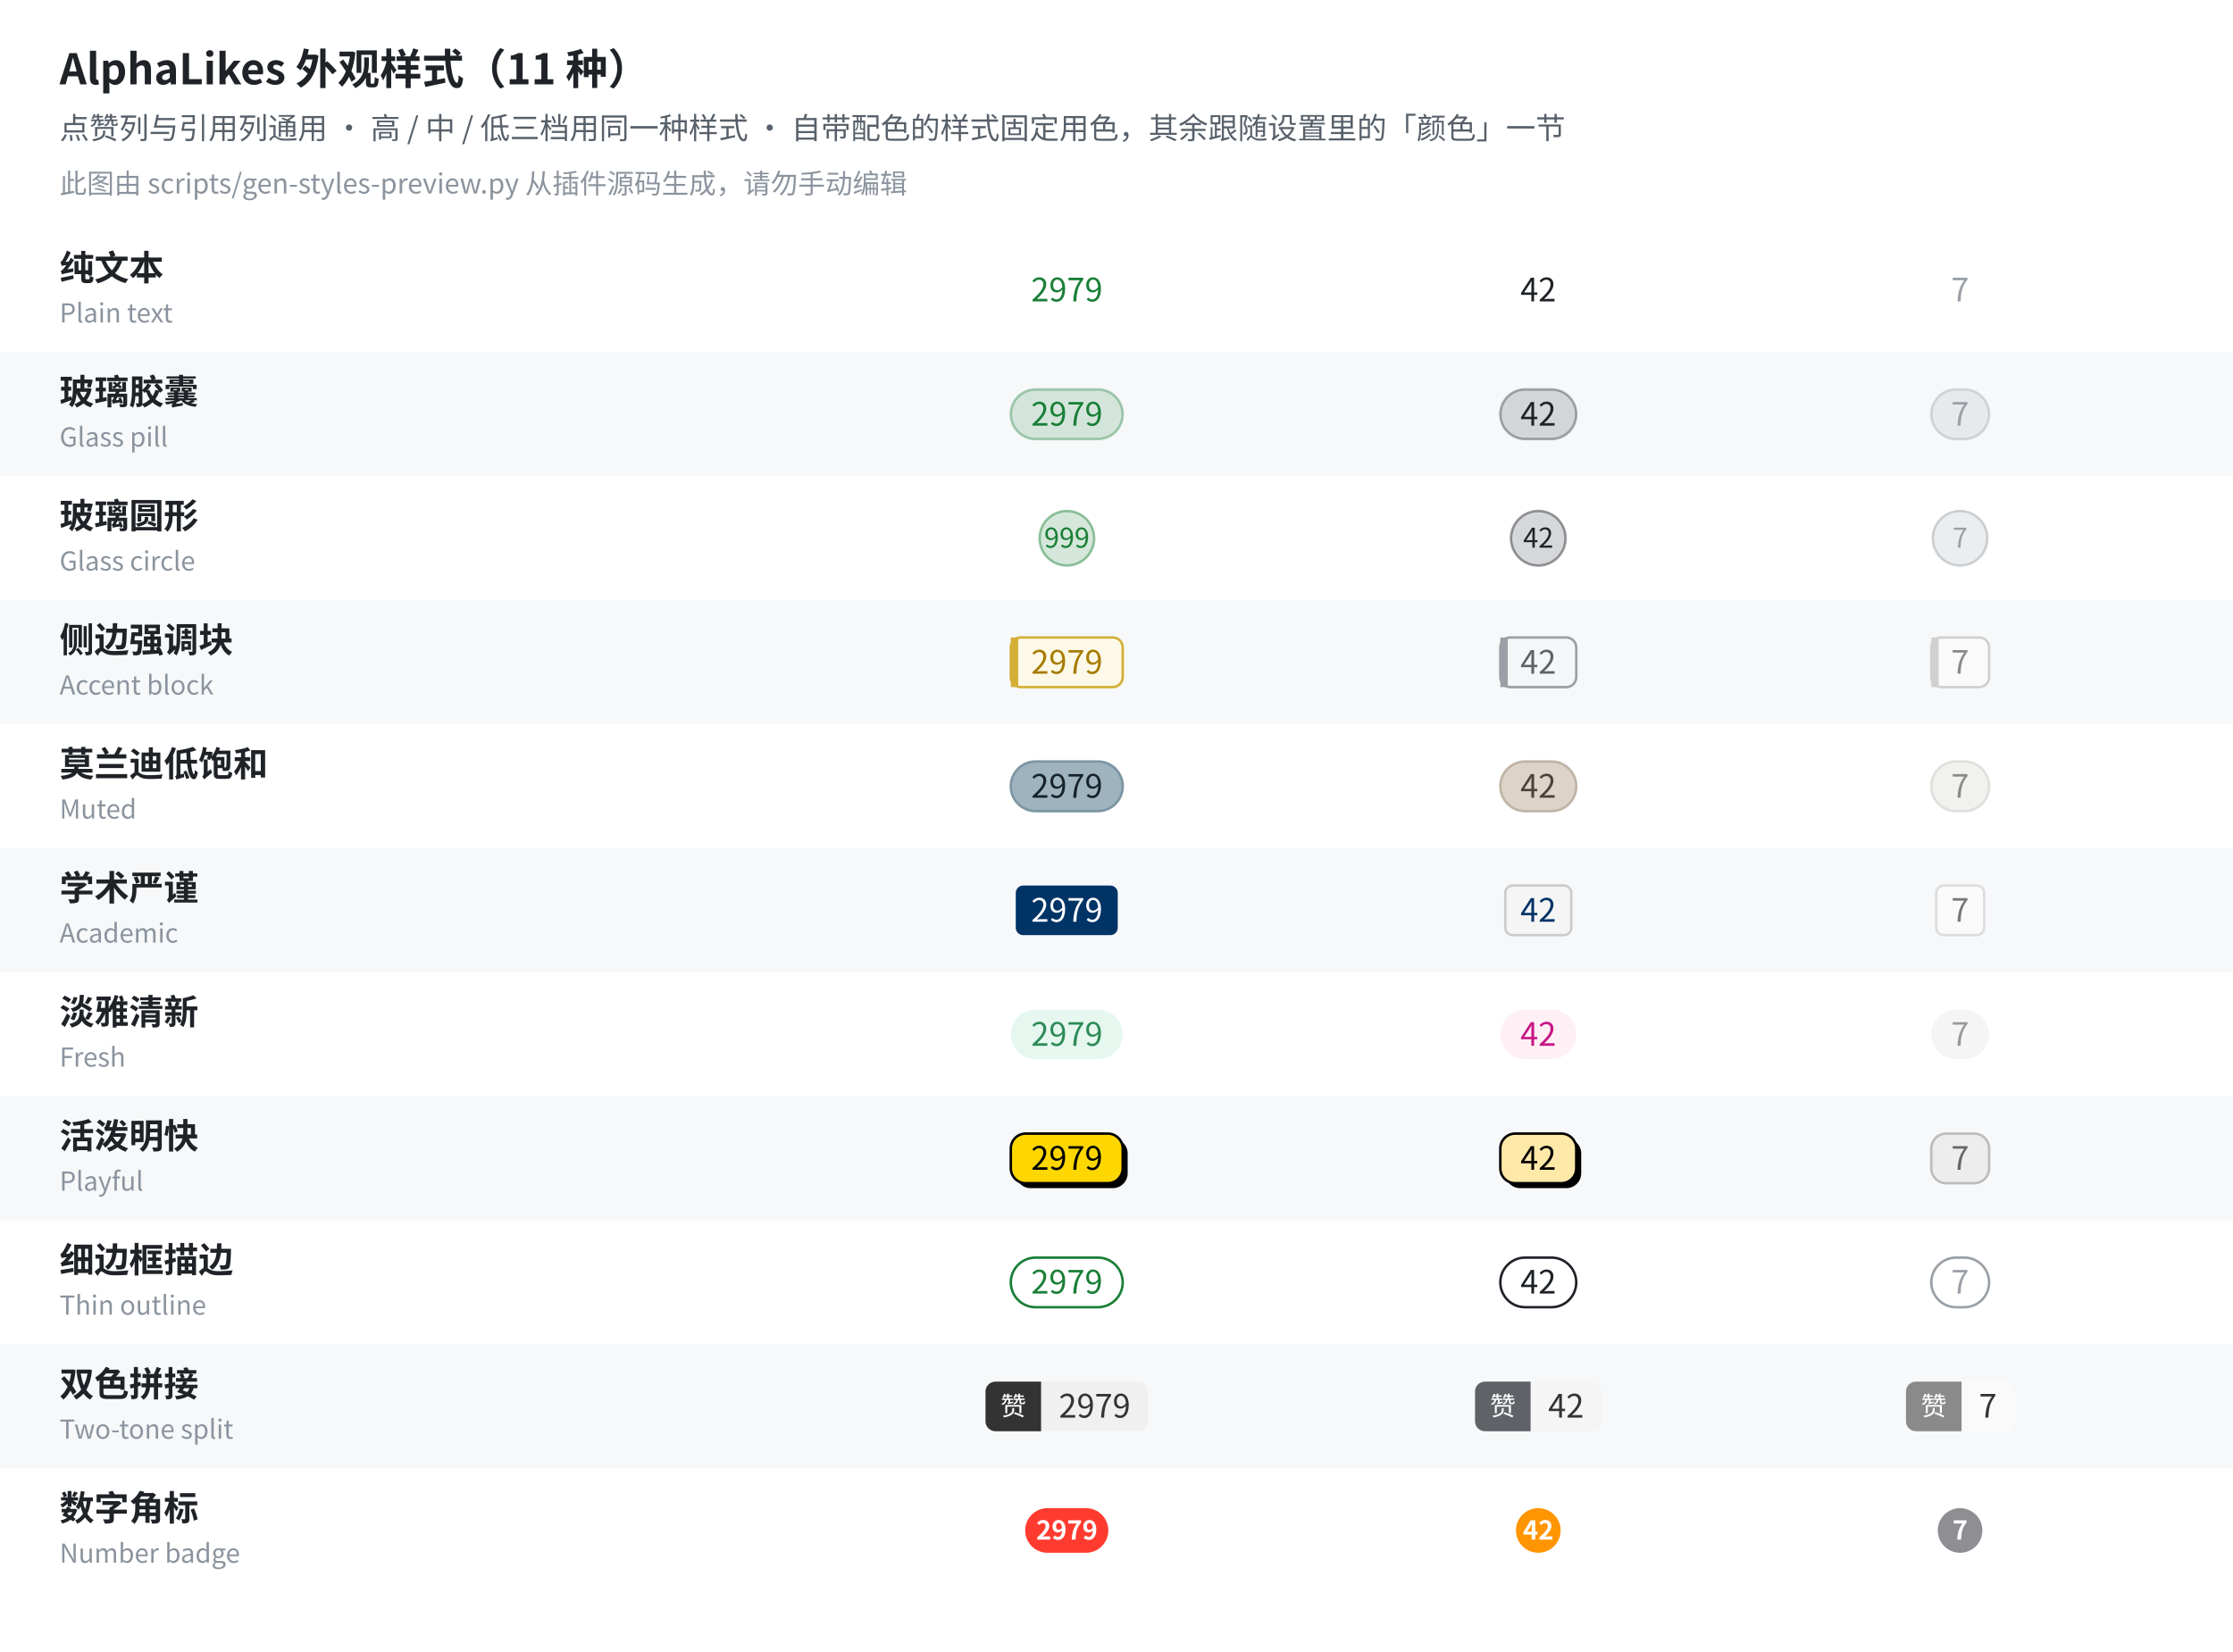
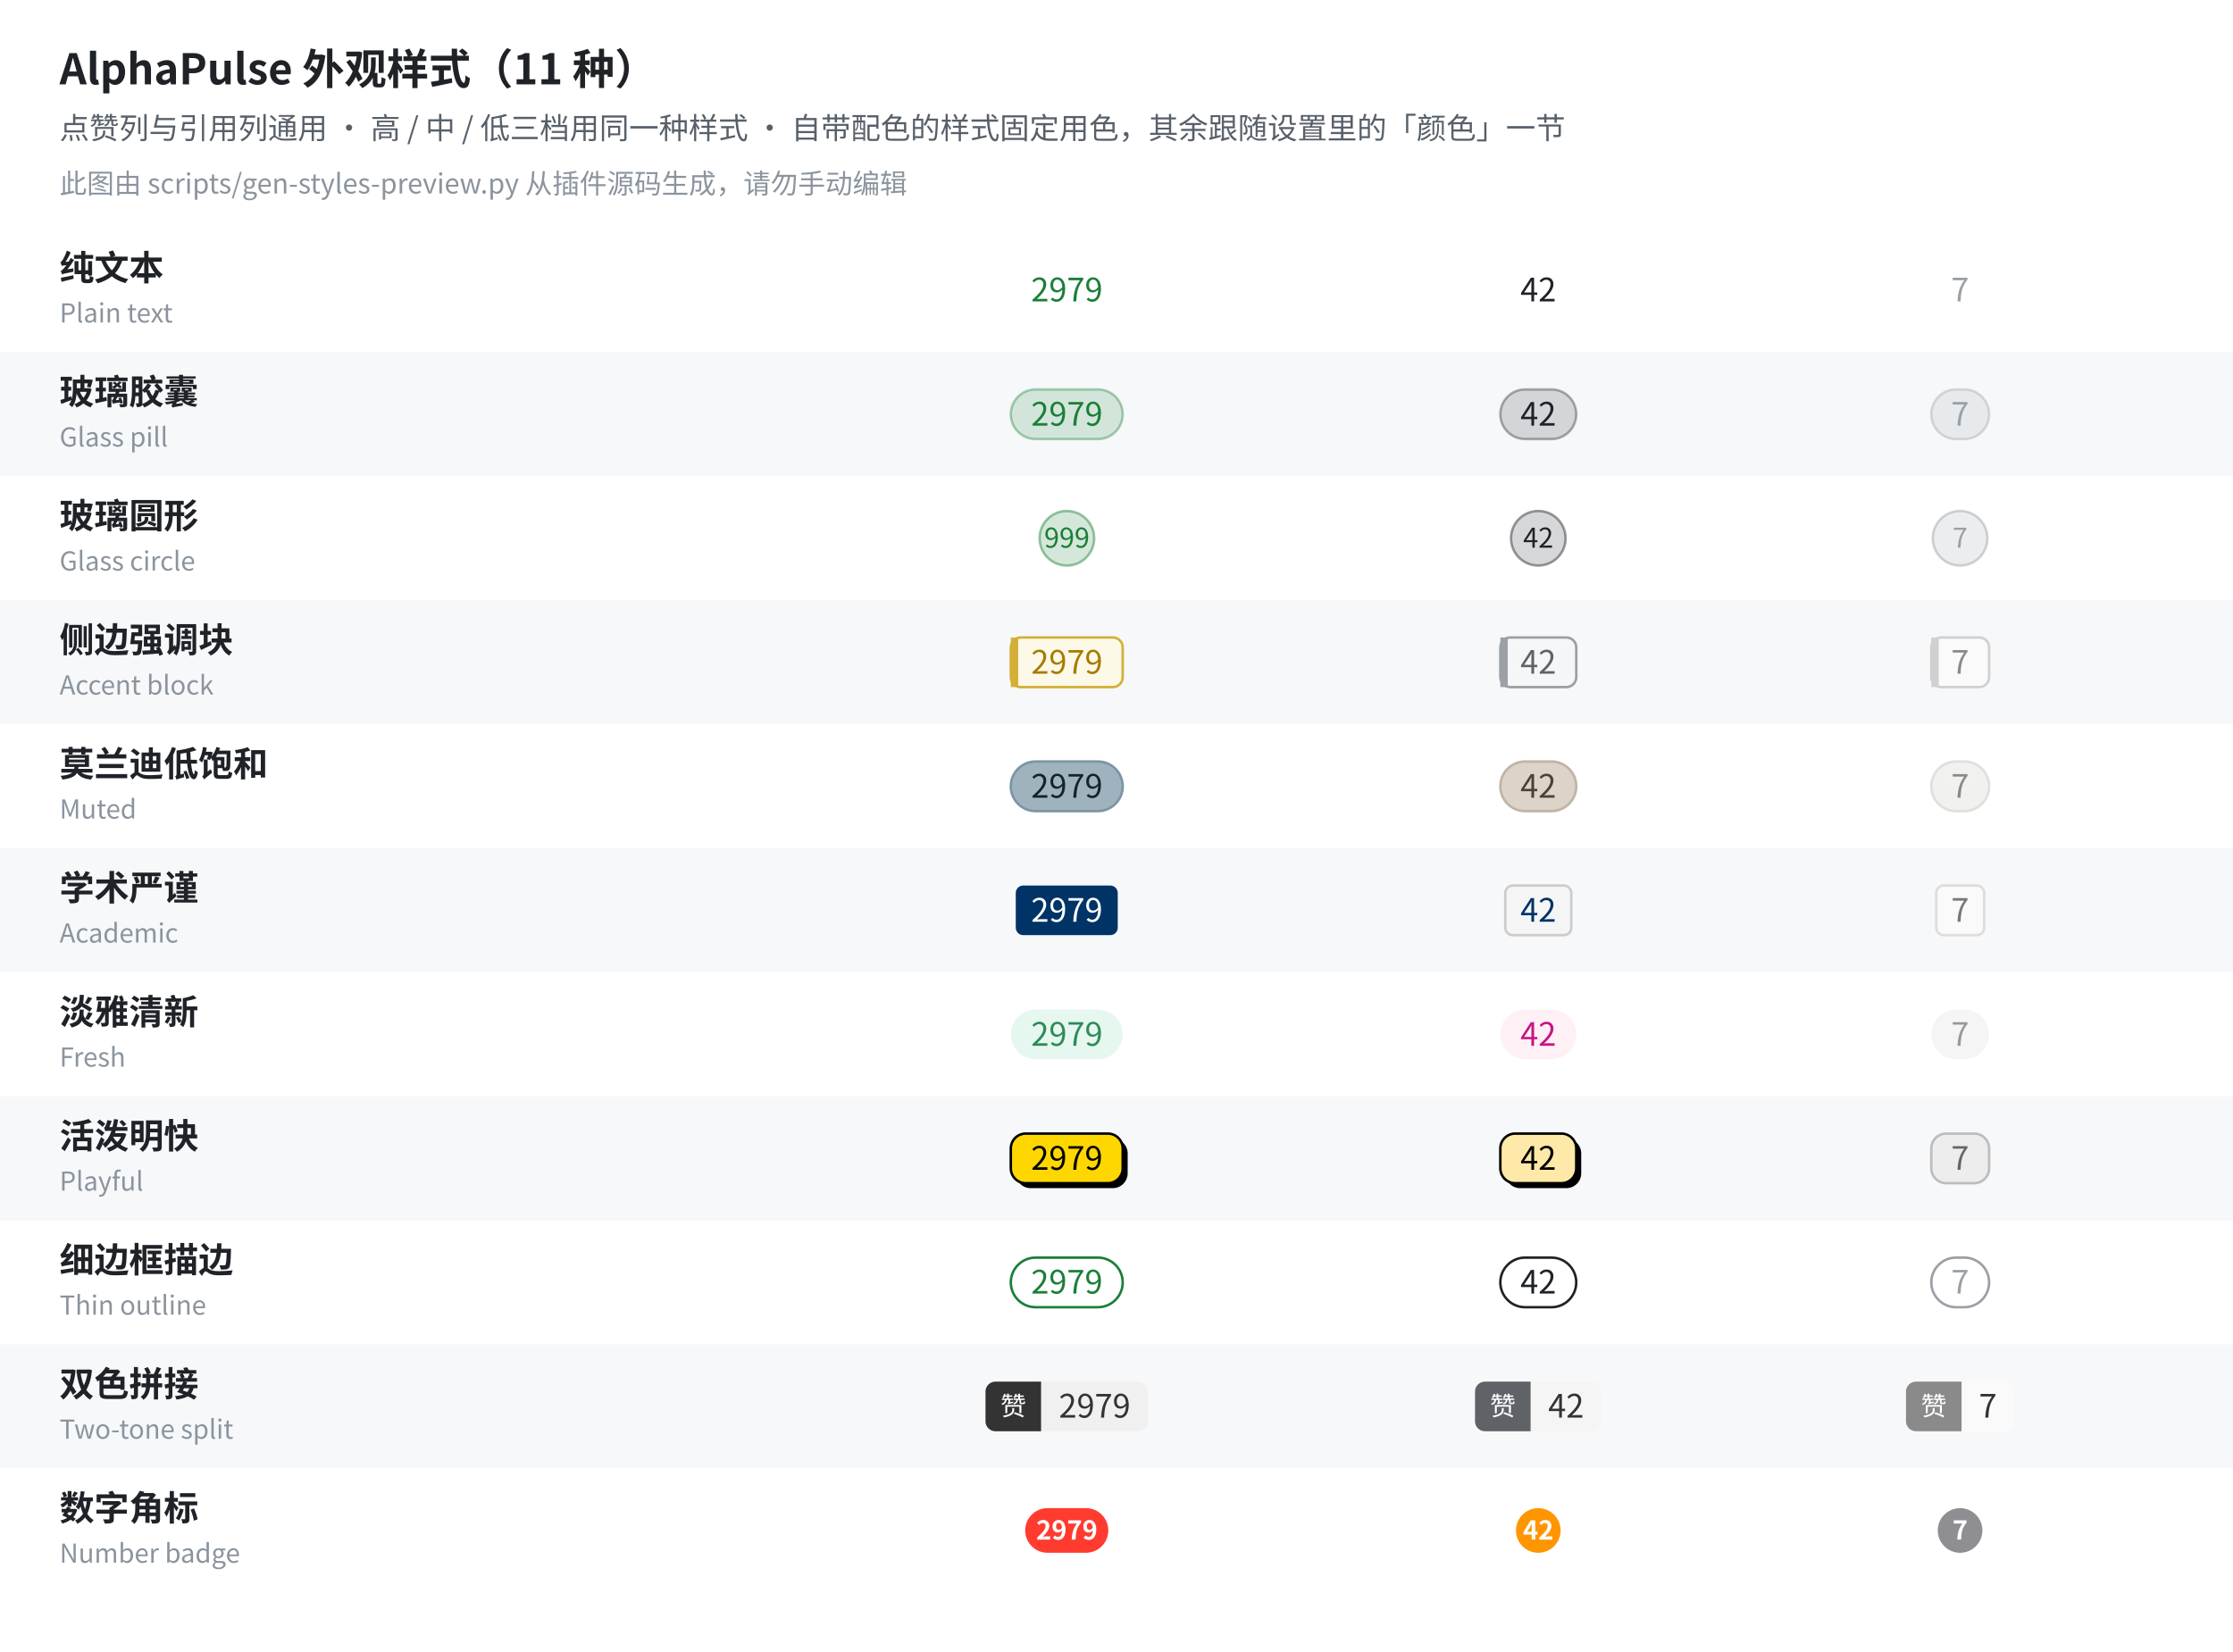
<svg xmlns="http://www.w3.org/2000/svg" width="900" height="666" viewBox="0 0 900 666">
  <rect width="900" height="666" fill="#ffffff" />
-   <text x="24" y="34" font-family="system-ui, -apple-system, 'Segoe UI', 'PingFang SC', 'Microsoft YaHei', 'Noto Sans CJK SC', sans-serif" font-size="17" font-weight="600" fill="#1f2328">AlphaLikes 外观样式（11 种）</text>
-   <text x="24" y="56" font-family="system-ui, -apple-system, 'Segoe UI', 'PingFang SC', 'Microsoft YaHei', 'Noto Sans CJK SC', sans-serif" font-size="12" fill="#57606a">点赞列与引用列通用 · 高 / 中 / 低三档用同一种样式 · 自带配色的样式固定用色，其余跟随设置里的「颜色」一节</text>
-   <text x="24" y="78" font-family="system-ui, -apple-system, 'Segoe UI', 'PingFang SC', 'Microsoft YaHei', 'Noto Sans CJK SC', sans-serif" font-size="11" fill="#8b949e">此图由 scripts/gen-styles-preview.py 从插件源码生成，请勿手动编辑</text>
-   <text x="24" y="113.0" font-family="system-ui, -apple-system, 'Segoe UI', 'PingFang SC', 'Microsoft YaHei', 'Noto Sans CJK SC', sans-serif" font-size="14" font-weight="600" fill="#1f2328">纯文本</text>
-   <text x="24" y="130.0" font-family="system-ui, -apple-system, 'Segoe UI', 'PingFang SC', 'Microsoft YaHei', 'Noto Sans CJK SC', sans-serif" font-size="10.5" fill="#8b949e">Plain text</text>
-   <text x="430.0" y="121.5" font-family="system-ui, -apple-system, 'Segoe UI', 'PingFang SC', 'Microsoft YaHei', 'Noto Sans CJK SC', sans-serif" font-size="13.0" font-weight="400" fill="#1a7f37" text-anchor="middle">2979</text>
-   <text x="620.0" y="121.5" font-family="system-ui, -apple-system, 'Segoe UI', 'PingFang SC', 'Microsoft YaHei', 'Noto Sans CJK SC', sans-serif" font-size="13.0" font-weight="400" fill="#1f2328" text-anchor="middle">42</text>
-   <text x="790.0" y="121.5" font-family="system-ui, -apple-system, 'Segoe UI', 'PingFang SC', 'Microsoft YaHei', 'Noto Sans CJK SC', sans-serif" font-size="13.0" font-weight="400" fill="#9aa0a6" text-anchor="middle">7</text>
+   <text x="24" y="34" font-family="system-ui, -apple-system, 'Segoe UI', 'PingFang SC', 'Microsoft YaHei', 'Noto Sans CJK SC', 'Noto Sans CJK JP', 'Noto Sans SC', sans-serif" font-size="17" font-weight="600" fill="#1f2328">AlphaPulse 外观样式（11 种）</text>
+   <text x="24" y="56" font-family="system-ui, -apple-system, 'Segoe UI', 'PingFang SC', 'Microsoft YaHei', 'Noto Sans CJK SC', 'Noto Sans CJK JP', 'Noto Sans SC', sans-serif" font-size="12" fill="#57606a">点赞列与引用列通用 · 高 / 中 / 低三档用同一种样式 · 自带配色的样式固定用色，其余跟随设置里的「颜色」一节</text>
+   <text x="24" y="78" font-family="system-ui, -apple-system, 'Segoe UI', 'PingFang SC', 'Microsoft YaHei', 'Noto Sans CJK SC', 'Noto Sans CJK JP', 'Noto Sans SC', sans-serif" font-size="11" fill="#8b949e">此图由 scripts/gen-styles-preview.py 从插件源码生成，请勿手动编辑</text>
+   <text x="24" y="113.0" font-family="system-ui, -apple-system, 'Segoe UI', 'PingFang SC', 'Microsoft YaHei', 'Noto Sans CJK SC', 'Noto Sans CJK JP', 'Noto Sans SC', sans-serif" font-size="14" font-weight="600" fill="#1f2328">纯文本</text>
+   <text x="24" y="130.0" font-family="system-ui, -apple-system, 'Segoe UI', 'PingFang SC', 'Microsoft YaHei', 'Noto Sans CJK SC', 'Noto Sans CJK JP', 'Noto Sans SC', sans-serif" font-size="10.5" fill="#8b949e">Plain text</text>
+   <text x="430.0" y="121.5" font-family="system-ui, -apple-system, 'Segoe UI', 'PingFang SC', 'Microsoft YaHei', 'Noto Sans CJK SC', 'Noto Sans CJK JP', 'Noto Sans SC', sans-serif" font-size="13.0" font-weight="400" fill="#1a7f37" text-anchor="middle">2979</text>
+   <text x="620.0" y="121.5" font-family="system-ui, -apple-system, 'Segoe UI', 'PingFang SC', 'Microsoft YaHei', 'Noto Sans CJK SC', 'Noto Sans CJK JP', 'Noto Sans SC', sans-serif" font-size="13.0" font-weight="400" fill="#1f2328" text-anchor="middle">42</text>
+   <text x="790.0" y="121.5" font-family="system-ui, -apple-system, 'Segoe UI', 'PingFang SC', 'Microsoft YaHei', 'Noto Sans CJK SC', 'Noto Sans CJK JP', 'Noto Sans SC', sans-serif" font-size="13.0" font-weight="400" fill="#9aa0a6" text-anchor="middle">7</text>
  <rect x="0" y="142.0" width="900" height="50" fill="#f6f8fa" />
-   <text x="24" y="163.0" font-family="system-ui, -apple-system, 'Segoe UI', 'PingFang SC', 'Microsoft YaHei', 'Noto Sans CJK SC', sans-serif" font-size="14" font-weight="600" fill="#1f2328">玻璃胶囊</text>
-   <text x="24" y="180.0" font-family="system-ui, -apple-system, 'Segoe UI', 'PingFang SC', 'Microsoft YaHei', 'Noto Sans CJK SC', sans-serif" font-size="10.5" fill="#8b949e">Glass pill</text>
+   <text x="24" y="163.0" font-family="system-ui, -apple-system, 'Segoe UI', 'PingFang SC', 'Microsoft YaHei', 'Noto Sans CJK SC', 'Noto Sans CJK JP', 'Noto Sans SC', sans-serif" font-size="14" font-weight="600" fill="#1f2328">玻璃胶囊</text>
+   <text x="24" y="180.0" font-family="system-ui, -apple-system, 'Segoe UI', 'PingFang SC', 'Microsoft YaHei', 'Noto Sans CJK SC', 'Noto Sans CJK JP', 'Noto Sans SC', sans-serif" font-size="10.5" fill="#8b949e">Glass pill</text>
  <rect x="407.4" y="157.0" width="45.1" height="20" rx="10.0" fill="rgba(26, 127, 55, 0.16)" stroke="rgba(26, 127, 55, 0.36)" stroke-width="1" />
-   <text x="430.0" y="171.6" font-family="system-ui, -apple-system, 'Segoe UI', 'PingFang SC', 'Microsoft YaHei', 'Noto Sans CJK SC', sans-serif" font-size="13.0" font-weight="500" fill="#1a7f37" text-anchor="middle">2979</text>
+   <text x="430.0" y="171.6" font-family="system-ui, -apple-system, 'Segoe UI', 'PingFang SC', 'Microsoft YaHei', 'Noto Sans CJK SC', 'Noto Sans CJK JP', 'Noto Sans SC', sans-serif" font-size="13.0" font-weight="500" fill="#1a7f37" text-anchor="middle">2979</text>
  <rect x="604.7" y="157.0" width="30.6" height="20" rx="10.0" fill="rgba(31, 35, 40, 0.16)" stroke="rgba(31, 35, 40, 0.36)" stroke-width="1" />
-   <text x="620.0" y="171.6" font-family="system-ui, -apple-system, 'Segoe UI', 'PingFang SC', 'Microsoft YaHei', 'Noto Sans CJK SC', sans-serif" font-size="13.0" font-weight="500" fill="#1f2328" text-anchor="middle">42</text>
+   <text x="620.0" y="171.6" font-family="system-ui, -apple-system, 'Segoe UI', 'PingFang SC', 'Microsoft YaHei', 'Noto Sans CJK SC', 'Noto Sans CJK JP', 'Noto Sans SC', sans-serif" font-size="13.0" font-weight="500" fill="#1f2328" text-anchor="middle">42</text>
  <rect x="778.4" y="157.0" width="23.3" height="20" rx="10.0" fill="rgba(154, 160, 166, 0.16)" stroke="rgba(154, 160, 166, 0.36)" stroke-width="1" />
-   <text x="790.0" y="171.6" font-family="system-ui, -apple-system, 'Segoe UI', 'PingFang SC', 'Microsoft YaHei', 'Noto Sans CJK SC', sans-serif" font-size="13.0" font-weight="500" fill="#9aa0a6" text-anchor="middle">7</text>
-   <text x="24" y="213.0" font-family="system-ui, -apple-system, 'Segoe UI', 'PingFang SC', 'Microsoft YaHei', 'Noto Sans CJK SC', sans-serif" font-size="14" font-weight="600" fill="#1f2328">玻璃圆形</text>
-   <text x="24" y="230.0" font-family="system-ui, -apple-system, 'Segoe UI', 'PingFang SC', 'Microsoft YaHei', 'Noto Sans CJK SC', sans-serif" font-size="10.5" fill="#8b949e">Glass circle</text>
+   <text x="790.0" y="171.6" font-family="system-ui, -apple-system, 'Segoe UI', 'PingFang SC', 'Microsoft YaHei', 'Noto Sans CJK SC', 'Noto Sans CJK JP', 'Noto Sans SC', sans-serif" font-size="13.0" font-weight="500" fill="#9aa0a6" text-anchor="middle">7</text>
+   <text x="24" y="213.0" font-family="system-ui, -apple-system, 'Segoe UI', 'PingFang SC', 'Microsoft YaHei', 'Noto Sans CJK SC', 'Noto Sans CJK JP', 'Noto Sans SC', sans-serif" font-size="14" font-weight="600" fill="#1f2328">玻璃圆形</text>
+   <text x="24" y="230.0" font-family="system-ui, -apple-system, 'Segoe UI', 'PingFang SC', 'Microsoft YaHei', 'Noto Sans CJK SC', 'Noto Sans CJK JP', 'Noto Sans SC', sans-serif" font-size="10.5" fill="#8b949e">Glass circle</text>
  <rect x="419.0" y="206.0" width="22.0" height="22.0" rx="11.0" fill="rgba(26, 127, 55, 0.18)" stroke="rgba(26, 127, 55, 0.45)" stroke-width="1" />
-   <text x="430.0" y="220.8" font-family="system-ui, -apple-system, 'Segoe UI', 'PingFang SC', 'Microsoft YaHei', 'Noto Sans CJK SC', sans-serif" font-size="11.0" font-weight="400" fill="#1a7f37" text-anchor="middle">999</text>
+   <text x="430.0" y="220.8" font-family="system-ui, -apple-system, 'Segoe UI', 'PingFang SC', 'Microsoft YaHei', 'Noto Sans CJK SC', 'Noto Sans CJK JP', 'Noto Sans SC', sans-serif" font-size="11.0" font-weight="400" fill="#1a7f37" text-anchor="middle">999</text>
  <rect x="609.0" y="206.0" width="22.0" height="22.0" rx="11.0" fill="rgba(31, 35, 40, 0.18)" stroke="rgba(31, 35, 40, 0.45)" stroke-width="1" />
-   <text x="620.0" y="220.8" font-family="system-ui, -apple-system, 'Segoe UI', 'PingFang SC', 'Microsoft YaHei', 'Noto Sans CJK SC', sans-serif" font-size="11.0" font-weight="400" fill="#1f2328" text-anchor="middle">42</text>
+   <text x="620.0" y="220.8" font-family="system-ui, -apple-system, 'Segoe UI', 'PingFang SC', 'Microsoft YaHei', 'Noto Sans CJK SC', 'Noto Sans CJK JP', 'Noto Sans SC', sans-serif" font-size="11.0" font-weight="400" fill="#1f2328" text-anchor="middle">42</text>
  <rect x="779.0" y="206.0" width="22.0" height="22.0" rx="11.0" fill="rgba(154, 160, 166, 0.18)" stroke="rgba(154, 160, 166, 0.45)" stroke-width="1" />
-   <text x="790.0" y="220.8" font-family="system-ui, -apple-system, 'Segoe UI', 'PingFang SC', 'Microsoft YaHei', 'Noto Sans CJK SC', sans-serif" font-size="11.0" font-weight="400" fill="#9aa0a6" text-anchor="middle">7</text>
+   <text x="790.0" y="220.8" font-family="system-ui, -apple-system, 'Segoe UI', 'PingFang SC', 'Microsoft YaHei', 'Noto Sans CJK SC', 'Noto Sans CJK JP', 'Noto Sans SC', sans-serif" font-size="11.0" font-weight="400" fill="#9aa0a6" text-anchor="middle">7</text>
  <rect x="0" y="242.0" width="900" height="50" fill="#f6f8fa" />
-   <text x="24" y="263.0" font-family="system-ui, -apple-system, 'Segoe UI', 'PingFang SC', 'Microsoft YaHei', 'Noto Sans CJK SC', sans-serif" font-size="14" font-weight="600" fill="#1f2328">侧边强调块</text>
-   <text x="24" y="280.0" font-family="system-ui, -apple-system, 'Segoe UI', 'PingFang SC', 'Microsoft YaHei', 'Noto Sans CJK SC', sans-serif" font-size="10.5" fill="#8b949e">Accent block</text>
+   <text x="24" y="263.0" font-family="system-ui, -apple-system, 'Segoe UI', 'PingFang SC', 'Microsoft YaHei', 'Noto Sans CJK SC', 'Noto Sans CJK JP', 'Noto Sans SC', sans-serif" font-size="14" font-weight="600" fill="#1f2328">侧边强调块</text>
+   <text x="24" y="280.0" font-family="system-ui, -apple-system, 'Segoe UI', 'PingFang SC', 'Microsoft YaHei', 'Noto Sans CJK SC', 'Noto Sans CJK JP', 'Noto Sans SC', sans-serif" font-size="10.5" fill="#8b949e">Accent block</text>
  <rect x="407.4" y="257.0" width="45.1" height="20" rx="4.0" fill="#FDF9E8" stroke="#D4AF37" stroke-width="1" />
  <rect x="407.4" y="257.0" width="3" height="20" fill="#D4AF37" />
-   <text x="430.0" y="271.6" font-family="system-ui, -apple-system, 'Segoe UI', 'PingFang SC', 'Microsoft YaHei', 'Noto Sans CJK SC', sans-serif" font-size="13.0" font-weight="500" fill="#A67C00" text-anchor="middle">2979</text>
+   <text x="430.0" y="271.6" font-family="system-ui, -apple-system, 'Segoe UI', 'PingFang SC', 'Microsoft YaHei', 'Noto Sans CJK SC', 'Noto Sans CJK JP', 'Noto Sans SC', sans-serif" font-size="13.0" font-weight="500" fill="#A67C00" text-anchor="middle">2979</text>
  <rect x="604.7" y="257.0" width="30.6" height="20" rx="4.0" fill="#F5F6F7" stroke="#9AA0A6" stroke-width="1" />
  <rect x="604.7" y="257.0" width="3" height="20" fill="#9AA0A6" />
-   <text x="620.0" y="271.6" font-family="system-ui, -apple-system, 'Segoe UI', 'PingFang SC', 'Microsoft YaHei', 'Noto Sans CJK SC', sans-serif" font-size="13.0" font-weight="500" fill="#5F6368" text-anchor="middle">42</text>
+   <text x="620.0" y="271.6" font-family="system-ui, -apple-system, 'Segoe UI', 'PingFang SC', 'Microsoft YaHei', 'Noto Sans CJK SC', 'Noto Sans CJK JP', 'Noto Sans SC', sans-serif" font-size="13.0" font-weight="500" fill="#5F6368" text-anchor="middle">42</text>
  <rect x="778.4" y="257.0" width="23.3" height="20" rx="4.0" fill="#FAFAFA" stroke="#D0D0D0" stroke-width="1" />
  <rect x="778.4" y="257.0" width="3" height="20" fill="#D0D0D0" />
-   <text x="790.0" y="271.6" font-family="system-ui, -apple-system, 'Segoe UI', 'PingFang SC', 'Microsoft YaHei', 'Noto Sans CJK SC', sans-serif" font-size="13.0" font-weight="500" fill="#8A8A8A" text-anchor="middle">7</text>
-   <text x="24" y="313.0" font-family="system-ui, -apple-system, 'Segoe UI', 'PingFang SC', 'Microsoft YaHei', 'Noto Sans CJK SC', sans-serif" font-size="14" font-weight="600" fill="#1f2328">莫兰迪低饱和</text>
-   <text x="24" y="330.0" font-family="system-ui, -apple-system, 'Segoe UI', 'PingFang SC', 'Microsoft YaHei', 'Noto Sans CJK SC', sans-serif" font-size="10.5" fill="#8b949e">Muted</text>
+   <text x="790.0" y="271.6" font-family="system-ui, -apple-system, 'Segoe UI', 'PingFang SC', 'Microsoft YaHei', 'Noto Sans CJK SC', 'Noto Sans CJK JP', 'Noto Sans SC', sans-serif" font-size="13.0" font-weight="500" fill="#8A8A8A" text-anchor="middle">7</text>
+   <text x="24" y="313.0" font-family="system-ui, -apple-system, 'Segoe UI', 'PingFang SC', 'Microsoft YaHei', 'Noto Sans CJK SC', 'Noto Sans CJK JP', 'Noto Sans SC', sans-serif" font-size="14" font-weight="600" fill="#1f2328">莫兰迪低饱和</text>
+   <text x="24" y="330.0" font-family="system-ui, -apple-system, 'Segoe UI', 'PingFang SC', 'Microsoft YaHei', 'Noto Sans CJK SC', 'Noto Sans CJK JP', 'Noto Sans SC', sans-serif" font-size="10.5" fill="#8b949e">Muted</text>
  <rect x="407.4" y="307.0" width="45.1" height="20" rx="10.0" fill="#9FB3BF" stroke="#7D95A3" stroke-width="1" />
-   <text x="430.0" y="321.6" font-family="system-ui, -apple-system, 'Segoe UI', 'PingFang SC', 'Microsoft YaHei', 'Noto Sans CJK SC', sans-serif" font-size="13.0" font-weight="500" fill="#16232A" text-anchor="middle">2979</text>
+   <text x="430.0" y="321.6" font-family="system-ui, -apple-system, 'Segoe UI', 'PingFang SC', 'Microsoft YaHei', 'Noto Sans CJK SC', 'Noto Sans CJK JP', 'Noto Sans SC', sans-serif" font-size="13.0" font-weight="500" fill="#16232A" text-anchor="middle">2979</text>
  <rect x="604.7" y="307.0" width="30.6" height="20" rx="10.0" fill="#DCD3C9" stroke="#C0B4A6" stroke-width="1" />
-   <text x="620.0" y="321.6" font-family="system-ui, -apple-system, 'Segoe UI', 'PingFang SC', 'Microsoft YaHei', 'Noto Sans CJK SC', sans-serif" font-size="13.0" font-weight="500" fill="#4A423B" text-anchor="middle">42</text>
+   <text x="620.0" y="321.6" font-family="system-ui, -apple-system, 'Segoe UI', 'PingFang SC', 'Microsoft YaHei', 'Noto Sans CJK SC', 'Noto Sans CJK JP', 'Noto Sans SC', sans-serif" font-size="13.0" font-weight="500" fill="#4A423B" text-anchor="middle">42</text>
  <rect x="778.4" y="307.0" width="23.3" height="20" rx="10.0" fill="#F1F1EF" stroke="#DFDFDC" stroke-width="1" />
-   <text x="790.0" y="321.6" font-family="system-ui, -apple-system, 'Segoe UI', 'PingFang SC', 'Microsoft YaHei', 'Noto Sans CJK SC', sans-serif" font-size="13.0" font-weight="500" fill="#8A8A88" text-anchor="middle">7</text>
+   <text x="790.0" y="321.6" font-family="system-ui, -apple-system, 'Segoe UI', 'PingFang SC', 'Microsoft YaHei', 'Noto Sans CJK SC', 'Noto Sans CJK JP', 'Noto Sans SC', sans-serif" font-size="13.0" font-weight="500" fill="#8A8A88" text-anchor="middle">7</text>
  <rect x="0" y="342.0" width="900" height="50" fill="#f6f8fa" />
-   <text x="24" y="363.0" font-family="system-ui, -apple-system, 'Segoe UI', 'PingFang SC', 'Microsoft YaHei', 'Noto Sans CJK SC', sans-serif" font-size="14" font-weight="600" fill="#1f2328">学术严谨</text>
-   <text x="24" y="380.0" font-family="system-ui, -apple-system, 'Segoe UI', 'PingFang SC', 'Microsoft YaHei', 'Noto Sans CJK SC', sans-serif" font-size="10.5" fill="#8b949e">Academic</text>
+   <text x="24" y="363.0" font-family="system-ui, -apple-system, 'Segoe UI', 'PingFang SC', 'Microsoft YaHei', 'Noto Sans CJK SC', 'Noto Sans CJK JP', 'Noto Sans SC', sans-serif" font-size="14" font-weight="600" fill="#1f2328">学术严谨</text>
+   <text x="24" y="380.0" font-family="system-ui, -apple-system, 'Segoe UI', 'PingFang SC', 'Microsoft YaHei', 'Noto Sans CJK SC', 'Noto Sans CJK JP', 'Noto Sans SC', sans-serif" font-size="10.5" fill="#8b949e">Academic</text>
  <rect x="409.4" y="357.0" width="41.1" height="20" rx="3.0" fill="#003366" stroke="none" stroke-width="1" />
-   <text x="430.0" y="371.6" font-family="system-ui, -apple-system, 'Segoe UI', 'PingFang SC', 'Microsoft YaHei', 'Noto Sans CJK SC', sans-serif" font-size="13.0" font-weight="500" fill="#FFFFFF" text-anchor="middle">2979</text>
+   <text x="430.0" y="371.6" font-family="system-ui, -apple-system, 'Segoe UI', 'PingFang SC', 'Microsoft YaHei', 'Noto Sans CJK SC', 'Noto Sans CJK JP', 'Noto Sans SC', sans-serif" font-size="13.0" font-weight="500" fill="#FFFFFF" text-anchor="middle">2979</text>
  <rect x="606.7" y="357.0" width="26.6" height="20" rx="3.0" fill="#F5F5F5" stroke="#CCCCCC" stroke-width="1" />
-   <text x="620.0" y="371.6" font-family="system-ui, -apple-system, 'Segoe UI', 'PingFang SC', 'Microsoft YaHei', 'Noto Sans CJK SC', sans-serif" font-size="13.0" font-weight="500" fill="#003366" text-anchor="middle">42</text>
+   <text x="620.0" y="371.6" font-family="system-ui, -apple-system, 'Segoe UI', 'PingFang SC', 'Microsoft YaHei', 'Noto Sans CJK SC', 'Noto Sans CJK JP', 'Noto Sans SC', sans-serif" font-size="13.0" font-weight="500" fill="#003366" text-anchor="middle">42</text>
  <rect x="780.4" y="357.0" width="19.3" height="20" rx="3.0" fill="#FAFAFA" stroke="#DDDDDD" stroke-width="1" />
-   <text x="790.0" y="371.6" font-family="system-ui, -apple-system, 'Segoe UI', 'PingFang SC', 'Microsoft YaHei', 'Noto Sans CJK SC', sans-serif" font-size="13.0" font-weight="500" fill="#777777" text-anchor="middle">7</text>
-   <text x="24" y="413.0" font-family="system-ui, -apple-system, 'Segoe UI', 'PingFang SC', 'Microsoft YaHei', 'Noto Sans CJK SC', sans-serif" font-size="14" font-weight="600" fill="#1f2328">淡雅清新</text>
-   <text x="24" y="430.0" font-family="system-ui, -apple-system, 'Segoe UI', 'PingFang SC', 'Microsoft YaHei', 'Noto Sans CJK SC', sans-serif" font-size="10.5" fill="#8b949e">Fresh</text>
+   <text x="790.0" y="371.6" font-family="system-ui, -apple-system, 'Segoe UI', 'PingFang SC', 'Microsoft YaHei', 'Noto Sans CJK SC', 'Noto Sans CJK JP', 'Noto Sans SC', sans-serif" font-size="13.0" font-weight="500" fill="#777777" text-anchor="middle">7</text>
+   <text x="24" y="413.0" font-family="system-ui, -apple-system, 'Segoe UI', 'PingFang SC', 'Microsoft YaHei', 'Noto Sans CJK SC', 'Noto Sans CJK JP', 'Noto Sans SC', sans-serif" font-size="14" font-weight="600" fill="#1f2328">淡雅清新</text>
+   <text x="24" y="430.0" font-family="system-ui, -apple-system, 'Segoe UI', 'PingFang SC', 'Microsoft YaHei', 'Noto Sans CJK SC', 'Noto Sans CJK JP', 'Noto Sans SC', sans-serif" font-size="10.5" fill="#8b949e">Fresh</text>
  <rect x="407.4" y="407.0" width="45.1" height="20" rx="10.0" fill="#E6F7F0" stroke="none" stroke-width="1" />
-   <text x="430.0" y="421.6" font-family="system-ui, -apple-system, 'Segoe UI', 'PingFang SC', 'Microsoft YaHei', 'Noto Sans CJK SC', sans-serif" font-size="13.0" font-weight="500" fill="#2E8B57" text-anchor="middle">2979</text>
+   <text x="430.0" y="421.6" font-family="system-ui, -apple-system, 'Segoe UI', 'PingFang SC', 'Microsoft YaHei', 'Noto Sans CJK SC', 'Noto Sans CJK JP', 'Noto Sans SC', sans-serif" font-size="13.0" font-weight="500" fill="#2E8B57" text-anchor="middle">2979</text>
  <rect x="604.7" y="407.0" width="30.6" height="20" rx="10.0" fill="#FFF0F5" stroke="none" stroke-width="1" />
-   <text x="620.0" y="421.6" font-family="system-ui, -apple-system, 'Segoe UI', 'PingFang SC', 'Microsoft YaHei', 'Noto Sans CJK SC', sans-serif" font-size="13.0" font-weight="500" fill="#C71585" text-anchor="middle">42</text>
+   <text x="620.0" y="421.6" font-family="system-ui, -apple-system, 'Segoe UI', 'PingFang SC', 'Microsoft YaHei', 'Noto Sans CJK SC', 'Noto Sans CJK JP', 'Noto Sans SC', sans-serif" font-size="13.0" font-weight="500" fill="#C71585" text-anchor="middle">42</text>
  <rect x="778.4" y="407.0" width="23.3" height="20" rx="10.0" fill="#F5F5F5" stroke="none" stroke-width="1" />
-   <text x="790.0" y="421.6" font-family="system-ui, -apple-system, 'Segoe UI', 'PingFang SC', 'Microsoft YaHei', 'Noto Sans CJK SC', sans-serif" font-size="13.0" font-weight="500" fill="#999999" text-anchor="middle">7</text>
+   <text x="790.0" y="421.6" font-family="system-ui, -apple-system, 'Segoe UI', 'PingFang SC', 'Microsoft YaHei', 'Noto Sans CJK SC', 'Noto Sans CJK JP', 'Noto Sans SC', sans-serif" font-size="13.0" font-weight="500" fill="#999999" text-anchor="middle">7</text>
  <rect x="0" y="442.0" width="900" height="50" fill="#f6f8fa" />
-   <text x="24" y="463.0" font-family="system-ui, -apple-system, 'Segoe UI', 'PingFang SC', 'Microsoft YaHei', 'Noto Sans CJK SC', sans-serif" font-size="14" font-weight="600" fill="#1f2328">活泼明快</text>
-   <text x="24" y="480.0" font-family="system-ui, -apple-system, 'Segoe UI', 'PingFang SC', 'Microsoft YaHei', 'Noto Sans CJK SC', sans-serif" font-size="10.5" fill="#8b949e">Playful</text>
+   <text x="24" y="463.0" font-family="system-ui, -apple-system, 'Segoe UI', 'PingFang SC', 'Microsoft YaHei', 'Noto Sans CJK SC', 'Noto Sans CJK JP', 'Noto Sans SC', sans-serif" font-size="14" font-weight="600" fill="#1f2328">活泼明快</text>
+   <text x="24" y="480.0" font-family="system-ui, -apple-system, 'Segoe UI', 'PingFang SC', 'Microsoft YaHei', 'Noto Sans CJK SC', 'Noto Sans CJK JP', 'Noto Sans SC', sans-serif" font-size="10.5" fill="#8b949e">Playful</text>
  <rect x="409.4" y="459.0" width="45.1" height="20" rx="6.0" fill="#000000" />
  <rect x="407.4" y="457.0" width="45.1" height="20" rx="6.0" fill="#FFD700" stroke="#000000" stroke-width="1" />
-   <text x="430.0" y="471.6" font-family="system-ui, -apple-system, 'Segoe UI', 'PingFang SC', 'Microsoft YaHei', 'Noto Sans CJK SC', sans-serif" font-size="13.0" font-weight="500" fill="#000000" text-anchor="middle">2979</text>
+   <text x="430.0" y="471.6" font-family="system-ui, -apple-system, 'Segoe UI', 'PingFang SC', 'Microsoft YaHei', 'Noto Sans CJK SC', 'Noto Sans CJK JP', 'Noto Sans SC', sans-serif" font-size="13.0" font-weight="500" fill="#000000" text-anchor="middle">2979</text>
  <rect x="606.7" y="459.0" width="30.6" height="20" rx="6.0" fill="#000000" />
  <rect x="604.7" y="457.0" width="30.6" height="20" rx="6.0" fill="#FFE9A8" stroke="#000000" stroke-width="1" />
-   <text x="620.0" y="471.6" font-family="system-ui, -apple-system, 'Segoe UI', 'PingFang SC', 'Microsoft YaHei', 'Noto Sans CJK SC', sans-serif" font-size="13.0" font-weight="500" fill="#000000" text-anchor="middle">42</text>
+   <text x="620.0" y="471.6" font-family="system-ui, -apple-system, 'Segoe UI', 'PingFang SC', 'Microsoft YaHei', 'Noto Sans CJK SC', 'Noto Sans CJK JP', 'Noto Sans SC', sans-serif" font-size="13.0" font-weight="500" fill="#000000" text-anchor="middle">42</text>
  <rect x="778.4" y="457.0" width="23.3" height="20" rx="6.0" fill="#EDEDED" stroke="#BDBDBD" stroke-width="1" />
-   <text x="790.0" y="471.6" font-family="system-ui, -apple-system, 'Segoe UI', 'PingFang SC', 'Microsoft YaHei', 'Noto Sans CJK SC', sans-serif" font-size="13.0" font-weight="500" fill="#666666" text-anchor="middle">7</text>
-   <text x="24" y="513.0" font-family="system-ui, -apple-system, 'Segoe UI', 'PingFang SC', 'Microsoft YaHei', 'Noto Sans CJK SC', sans-serif" font-size="14" font-weight="600" fill="#1f2328">细边框描边</text>
-   <text x="24" y="530.0" font-family="system-ui, -apple-system, 'Segoe UI', 'PingFang SC', 'Microsoft YaHei', 'Noto Sans CJK SC', sans-serif" font-size="10.5" fill="#8b949e">Thin outline</text>
+   <text x="790.0" y="471.6" font-family="system-ui, -apple-system, 'Segoe UI', 'PingFang SC', 'Microsoft YaHei', 'Noto Sans CJK SC', 'Noto Sans CJK JP', 'Noto Sans SC', sans-serif" font-size="13.0" font-weight="500" fill="#666666" text-anchor="middle">7</text>
+   <text x="24" y="513.0" font-family="system-ui, -apple-system, 'Segoe UI', 'PingFang SC', 'Microsoft YaHei', 'Noto Sans CJK SC', 'Noto Sans CJK JP', 'Noto Sans SC', sans-serif" font-size="14" font-weight="600" fill="#1f2328">细边框描边</text>
+   <text x="24" y="530.0" font-family="system-ui, -apple-system, 'Segoe UI', 'PingFang SC', 'Microsoft YaHei', 'Noto Sans CJK SC', 'Noto Sans CJK JP', 'Noto Sans SC', sans-serif" font-size="10.5" fill="#8b949e">Thin outline</text>
  <rect x="407.4" y="507.0" width="45.1" height="20" rx="10.0" fill="none" stroke="#1a7f37" stroke-width="1" />
-   <text x="430.0" y="521.5" font-family="system-ui, -apple-system, 'Segoe UI', 'PingFang SC', 'Microsoft YaHei', 'Noto Sans CJK SC', sans-serif" font-size="13.0" font-weight="500" fill="#1a7f37" text-anchor="middle">2979</text>
+   <text x="430.0" y="521.5" font-family="system-ui, -apple-system, 'Segoe UI', 'PingFang SC', 'Microsoft YaHei', 'Noto Sans CJK SC', 'Noto Sans CJK JP', 'Noto Sans SC', sans-serif" font-size="13.0" font-weight="500" fill="#1a7f37" text-anchor="middle">2979</text>
  <rect x="604.7" y="507.0" width="30.6" height="20" rx="10.0" fill="none" stroke="#1f2328" stroke-width="1" />
-   <text x="620.0" y="521.5" font-family="system-ui, -apple-system, 'Segoe UI', 'PingFang SC', 'Microsoft YaHei', 'Noto Sans CJK SC', sans-serif" font-size="13.0" font-weight="500" fill="#1f2328" text-anchor="middle">42</text>
+   <text x="620.0" y="521.5" font-family="system-ui, -apple-system, 'Segoe UI', 'PingFang SC', 'Microsoft YaHei', 'Noto Sans CJK SC', 'Noto Sans CJK JP', 'Noto Sans SC', sans-serif" font-size="13.0" font-weight="500" fill="#1f2328" text-anchor="middle">42</text>
  <rect x="778.4" y="507.0" width="23.3" height="20" rx="10.0" fill="none" stroke="#9aa0a6" stroke-width="1" />
-   <text x="790.0" y="521.5" font-family="system-ui, -apple-system, 'Segoe UI', 'PingFang SC', 'Microsoft YaHei', 'Noto Sans CJK SC', sans-serif" font-size="13.0" font-weight="500" fill="#9aa0a6" text-anchor="middle">7</text>
+   <text x="790.0" y="521.5" font-family="system-ui, -apple-system, 'Segoe UI', 'PingFang SC', 'Microsoft YaHei', 'Noto Sans CJK SC', 'Noto Sans CJK JP', 'Noto Sans SC', sans-serif" font-size="13.0" font-weight="500" fill="#9aa0a6" text-anchor="middle">7</text>
  <rect x="0" y="542.0" width="900" height="50" fill="#f6f8fa" />
-   <text x="24" y="563.0" font-family="system-ui, -apple-system, 'Segoe UI', 'PingFang SC', 'Microsoft YaHei', 'Noto Sans CJK SC', sans-serif" font-size="14" font-weight="600" fill="#1f2328">双色拼接</text>
-   <text x="24" y="580.0" font-family="system-ui, -apple-system, 'Segoe UI', 'PingFang SC', 'Microsoft YaHei', 'Noto Sans CJK SC', sans-serif" font-size="10.5" fill="#8b949e">Two-tone split</text>
+   <text x="24" y="563.0" font-family="system-ui, -apple-system, 'Segoe UI', 'PingFang SC', 'Microsoft YaHei', 'Noto Sans CJK SC', 'Noto Sans CJK JP', 'Noto Sans SC', sans-serif" font-size="14" font-weight="600" fill="#1f2328">双色拼接</text>
+   <text x="24" y="580.0" font-family="system-ui, -apple-system, 'Segoe UI', 'PingFang SC', 'Microsoft YaHei', 'Noto Sans CJK SC', 'Noto Sans CJK JP', 'Noto Sans SC', sans-serif" font-size="10.5" fill="#8b949e">Two-tone split</text>
  <rect x="397.2" y="557.0" width="65.5" height="20" rx="4 " fill="#F0F0F0" />
  <path d="M 401.2 557.0 H 419.6 V 577.0 H 401.2 A 4 4 0 0 1 397.2 573.0 V 561.0 A 4 4 0 0 1 401.2 557.0 Z" fill="#333333" />
-   <text x="408.4" y="570.6" font-family="system-ui, -apple-system, 'Segoe UI', 'PingFang SC', 'Microsoft YaHei', 'Noto Sans CJK SC', sans-serif" font-size="10.4" font-weight="400" fill="#FFFFFF" text-anchor="middle">赞</text>
-   <text x="441.2" y="571.5" font-family="system-ui, -apple-system, 'Segoe UI', 'PingFang SC', 'Microsoft YaHei', 'Noto Sans CJK SC', sans-serif" font-size="13.0" font-weight="400" fill="#333333" text-anchor="middle">2979</text>
+   <text x="408.4" y="570.6" font-family="system-ui, -apple-system, 'Segoe UI', 'PingFang SC', 'Microsoft YaHei', 'Noto Sans CJK SC', 'Noto Sans CJK JP', 'Noto Sans SC', sans-serif" font-size="10.4" font-weight="400" fill="#FFFFFF" text-anchor="middle">赞</text>
+   <text x="441.2" y="571.5" font-family="system-ui, -apple-system, 'Segoe UI', 'PingFang SC', 'Microsoft YaHei', 'Noto Sans CJK SC', 'Noto Sans CJK JP', 'Noto Sans SC', sans-serif" font-size="13.0" font-weight="400" fill="#333333" text-anchor="middle">2979</text>
  <rect x="594.5" y="557.0" width="51.0" height="20" rx="4 " fill="#F5F5F5" />
  <path d="M 598.5 557.0 H 616.9 V 577.0 H 598.5 A 4 4 0 0 1 594.5 573.0 V 561.0 A 4 4 0 0 1 598.5 557.0 Z" fill="#5F6368" />
-   <text x="605.7" y="570.6" font-family="system-ui, -apple-system, 'Segoe UI', 'PingFang SC', 'Microsoft YaHei', 'Noto Sans CJK SC', sans-serif" font-size="10.4" font-weight="400" fill="#FFFFFF" text-anchor="middle">赞</text>
-   <text x="631.2" y="571.5" font-family="system-ui, -apple-system, 'Segoe UI', 'PingFang SC', 'Microsoft YaHei', 'Noto Sans CJK SC', sans-serif" font-size="13.0" font-weight="400" fill="#333333" text-anchor="middle">42</text>
+   <text x="605.7" y="570.6" font-family="system-ui, -apple-system, 'Segoe UI', 'PingFang SC', 'Microsoft YaHei', 'Noto Sans CJK SC', 'Noto Sans CJK JP', 'Noto Sans SC', sans-serif" font-size="10.4" font-weight="400" fill="#FFFFFF" text-anchor="middle">赞</text>
+   <text x="631.2" y="571.5" font-family="system-ui, -apple-system, 'Segoe UI', 'PingFang SC', 'Microsoft YaHei', 'Noto Sans CJK SC', 'Noto Sans CJK JP', 'Noto Sans SC', sans-serif" font-size="13.0" font-weight="400" fill="#333333" text-anchor="middle">42</text>
  <rect x="768.2" y="557.0" width="43.7" height="20" rx="4 " fill="#FAFAFA" />
  <path d="M 772.2 557.0 H 790.6 V 577.0 H 772.2 A 4 4 0 0 1 768.2 573.0 V 561.0 A 4 4 0 0 1 772.2 557.0 Z" fill="#8A8A8A" />
-   <text x="779.4" y="570.6" font-family="system-ui, -apple-system, 'Segoe UI', 'PingFang SC', 'Microsoft YaHei', 'Noto Sans CJK SC', sans-serif" font-size="10.4" font-weight="400" fill="#FFFFFF" text-anchor="middle">赞</text>
-   <text x="801.2" y="571.5" font-family="system-ui, -apple-system, 'Segoe UI', 'PingFang SC', 'Microsoft YaHei', 'Noto Sans CJK SC', sans-serif" font-size="13.0" font-weight="400" fill="#333333" text-anchor="middle">7</text>
-   <text x="24" y="613.0" font-family="system-ui, -apple-system, 'Segoe UI', 'PingFang SC', 'Microsoft YaHei', 'Noto Sans CJK SC', sans-serif" font-size="14" font-weight="600" fill="#1f2328">数字角标</text>
-   <text x="24" y="630.0" font-family="system-ui, -apple-system, 'Segoe UI', 'PingFang SC', 'Microsoft YaHei', 'Noto Sans CJK SC', sans-serif" font-size="10.5" fill="#8b949e">Number badge</text>
+   <text x="779.4" y="570.6" font-family="system-ui, -apple-system, 'Segoe UI', 'PingFang SC', 'Microsoft YaHei', 'Noto Sans CJK SC', 'Noto Sans CJK JP', 'Noto Sans SC', sans-serif" font-size="10.4" font-weight="400" fill="#FFFFFF" text-anchor="middle">赞</text>
+   <text x="801.2" y="571.5" font-family="system-ui, -apple-system, 'Segoe UI', 'PingFang SC', 'Microsoft YaHei', 'Noto Sans CJK SC', 'Noto Sans CJK JP', 'Noto Sans SC', sans-serif" font-size="13.0" font-weight="400" fill="#333333" text-anchor="middle">7</text>
+   <text x="24" y="613.0" font-family="system-ui, -apple-system, 'Segoe UI', 'PingFang SC', 'Microsoft YaHei', 'Noto Sans CJK SC', 'Noto Sans CJK JP', 'Noto Sans SC', sans-serif" font-size="14" font-weight="600" fill="#1f2328">数字角标</text>
+   <text x="24" y="630.0" font-family="system-ui, -apple-system, 'Segoe UI', 'PingFang SC', 'Microsoft YaHei', 'Noto Sans CJK SC', 'Noto Sans CJK JP', 'Noto Sans SC', sans-serif" font-size="10.5" fill="#8b949e">Number badge</text>
  <rect x="413.2" y="608.0" width="33.5" height="18.0" rx="9.0" fill="#FF3B30" />
-   <text x="430.0" y="620.7" font-family="system-ui, -apple-system, 'Segoe UI', 'PingFang SC', 'Microsoft YaHei', 'Noto Sans CJK SC', sans-serif" font-size="10.5" font-weight="600" fill="#FFFFFF" text-anchor="middle">2979</text>
+   <text x="430.0" y="620.7" font-family="system-ui, -apple-system, 'Segoe UI', 'PingFang SC', 'Microsoft YaHei', 'Noto Sans CJK SC', 'Noto Sans CJK JP', 'Noto Sans SC', sans-serif" font-size="10.5" font-weight="600" fill="#FFFFFF" text-anchor="middle">2979</text>
  <rect x="611.0" y="608.0" width="18.0" height="18.0" rx="9.0" fill="#FF9500" />
-   <text x="620.0" y="620.7" font-family="system-ui, -apple-system, 'Segoe UI', 'PingFang SC', 'Microsoft YaHei', 'Noto Sans CJK SC', sans-serif" font-size="10.5" font-weight="600" fill="#FFFFFF" text-anchor="middle">42</text>
+   <text x="620.0" y="620.7" font-family="system-ui, -apple-system, 'Segoe UI', 'PingFang SC', 'Microsoft YaHei', 'Noto Sans CJK SC', 'Noto Sans CJK JP', 'Noto Sans SC', sans-serif" font-size="10.5" font-weight="600" fill="#FFFFFF" text-anchor="middle">42</text>
  <rect x="781.0" y="608.0" width="18.0" height="18.0" rx="9.0" fill="#8E8E93" />
-   <text x="790.0" y="620.7" font-family="system-ui, -apple-system, 'Segoe UI', 'PingFang SC', 'Microsoft YaHei', 'Noto Sans CJK SC', sans-serif" font-size="10.5" font-weight="600" fill="#FFFFFF" text-anchor="middle">7</text>
+   <text x="790.0" y="620.7" font-family="system-ui, -apple-system, 'Segoe UI', 'PingFang SC', 'Microsoft YaHei', 'Noto Sans CJK SC', 'Noto Sans CJK JP', 'Noto Sans SC', sans-serif" font-size="10.5" font-weight="600" fill="#FFFFFF" text-anchor="middle">7</text>
</svg>
